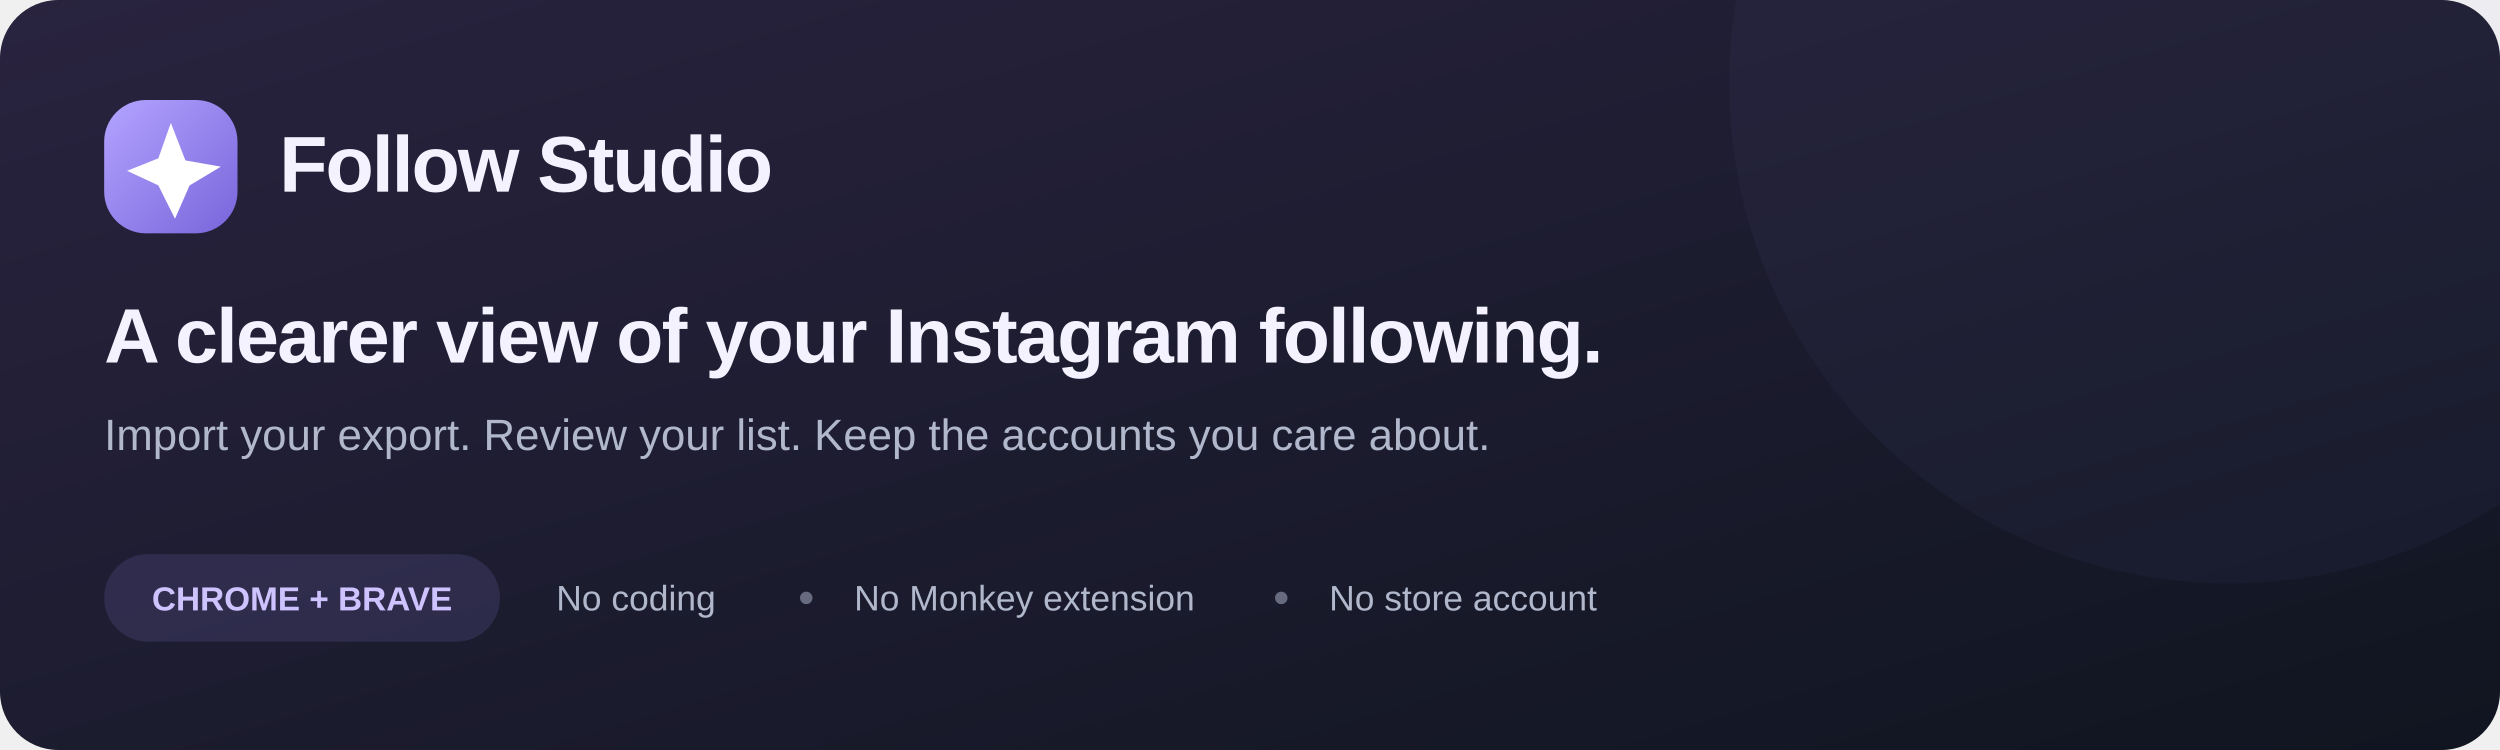
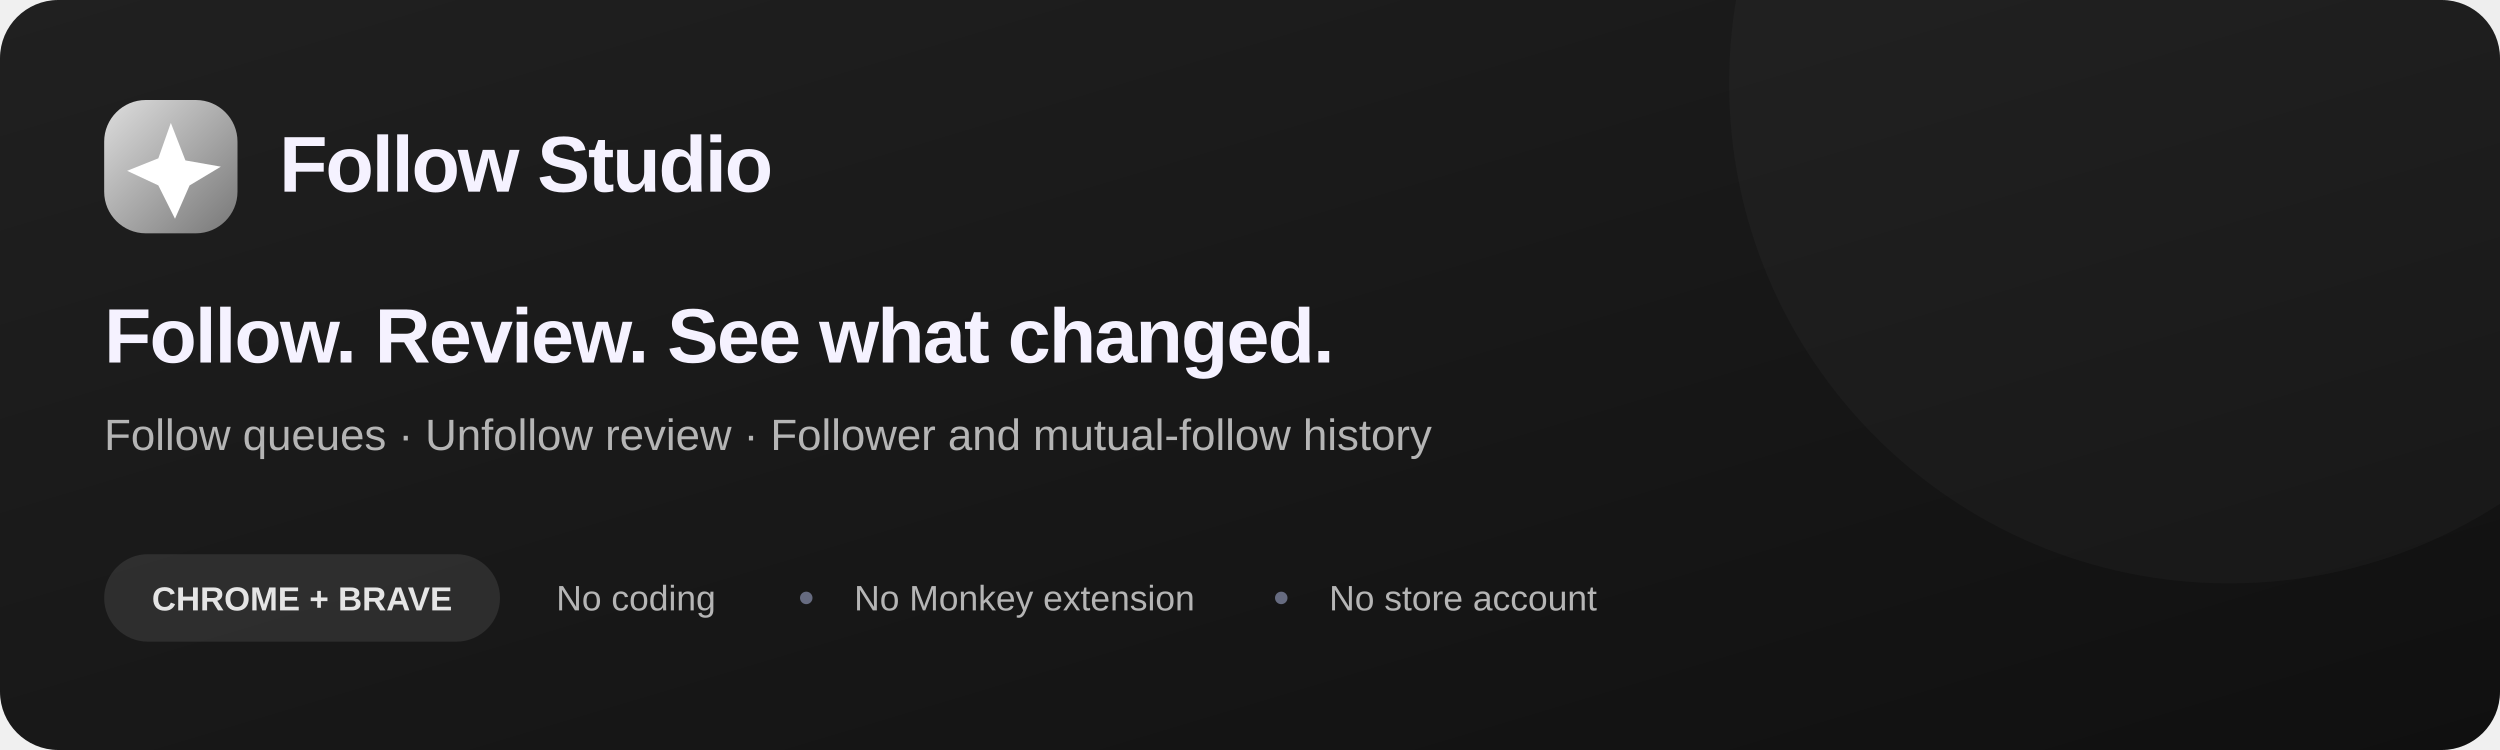
<svg xmlns="http://www.w3.org/2000/svg" width="1200" height="360" viewBox="0 0 1200 360" role="img" aria-labelledby="title desc">
  <defs>
    <linearGradient id="bg" x2="1" y2="1">
-       <stop stop-color="#29233f" />
-       <stop offset="1" stop-color="#101520" />
+       <stop stop-color="#202020" />
+       <stop offset="1" stop-color="#101010" />
    </linearGradient>
    <linearGradient id="purple" x2="1" y2="1">
-       <stop stop-color="#b4a4ff" />
-       <stop offset="1" stop-color="#7865db" />
+       <stop stop-color="#dedede" />
+       <stop offset="1" stop-color="#777777" />
    </linearGradient>
  </defs>
  <rect width="1200" height="360" rx="28" fill="url(#bg)" />
-   <circle cx="1070" cy="40" r="240" fill="#a392ff" opacity=".04" />
+   <circle cx="1070" cy="40" r="240" fill="#bcbcbc" opacity=".04" />
  <g font-family="-apple-system,BlinkMacSystemFont,Segoe UI,Arial,sans-serif">
    <rect x="50" y="48" width="64" height="64" rx="20" fill="url(#purple)" />
    <path d="M82 59 L89 77 L106 80 L91 89 L84 105 L76 89 L61 82 L76 76 Z" fill="white" />
    <text x="134" y="92" fill="#f5f2ff" font-size="38" font-weight="700" letter-spacing="-1">Follow Studio</text>
-     <text x="50" y="174" fill="#f5f2ff" font-size="37" font-weight="600" letter-spacing="-.8">A clearer view of your Instagram following.</text>
-     <text x="50" y="216" fill="#b1b8cc" font-size="21">Import your export. Review your list. Keep the accounts you care about.</text>
-     <rect x="50" y="266" width="190" height="42" rx="21" fill="#a392ff" fill-opacity=".13" />
-     <text x="145" y="293" text-anchor="middle" fill="#cec3ff" font-size="16" font-weight="600">CHROME + BRAVE</text>
-     <text x="267" y="293" fill="#b1b8cc" font-size="17">No coding</text>
+     <text x="50" y="174" fill="#f5f2ff" font-size="37" font-weight="600" letter-spacing="-.8">Follow. Review. See what changed.</text>
+     <text x="50" y="216" fill="#b5b5b5" font-size="21">Follow queues · Unfollow review · Follower and mutual-follow history</text>
+     <rect x="50" y="266" width="190" height="42" rx="21" fill="#bcbcbc" fill-opacity=".13" />
+     <text x="145" y="293" text-anchor="middle" fill="#e5e5e5" font-size="16" font-weight="600">CHROME + BRAVE</text>
+     <text x="267" y="293" fill="#b5b5b5" font-size="17">No coding</text>
    <circle cx="387" cy="287" r="3" fill="#666b80" />
-     <text x="410" y="293" fill="#b1b8cc" font-size="17">No Monkey extension</text>
+     <text x="410" y="293" fill="#b5b5b5" font-size="17">No Monkey extension</text>
    <circle cx="615" cy="287" r="3" fill="#666b80" />
-     <text x="638" y="293" fill="#b1b8cc" font-size="17">No store account</text>
+     <text x="638" y="293" fill="#b5b5b5" font-size="17">No store account</text>
  </g>
</svg>
